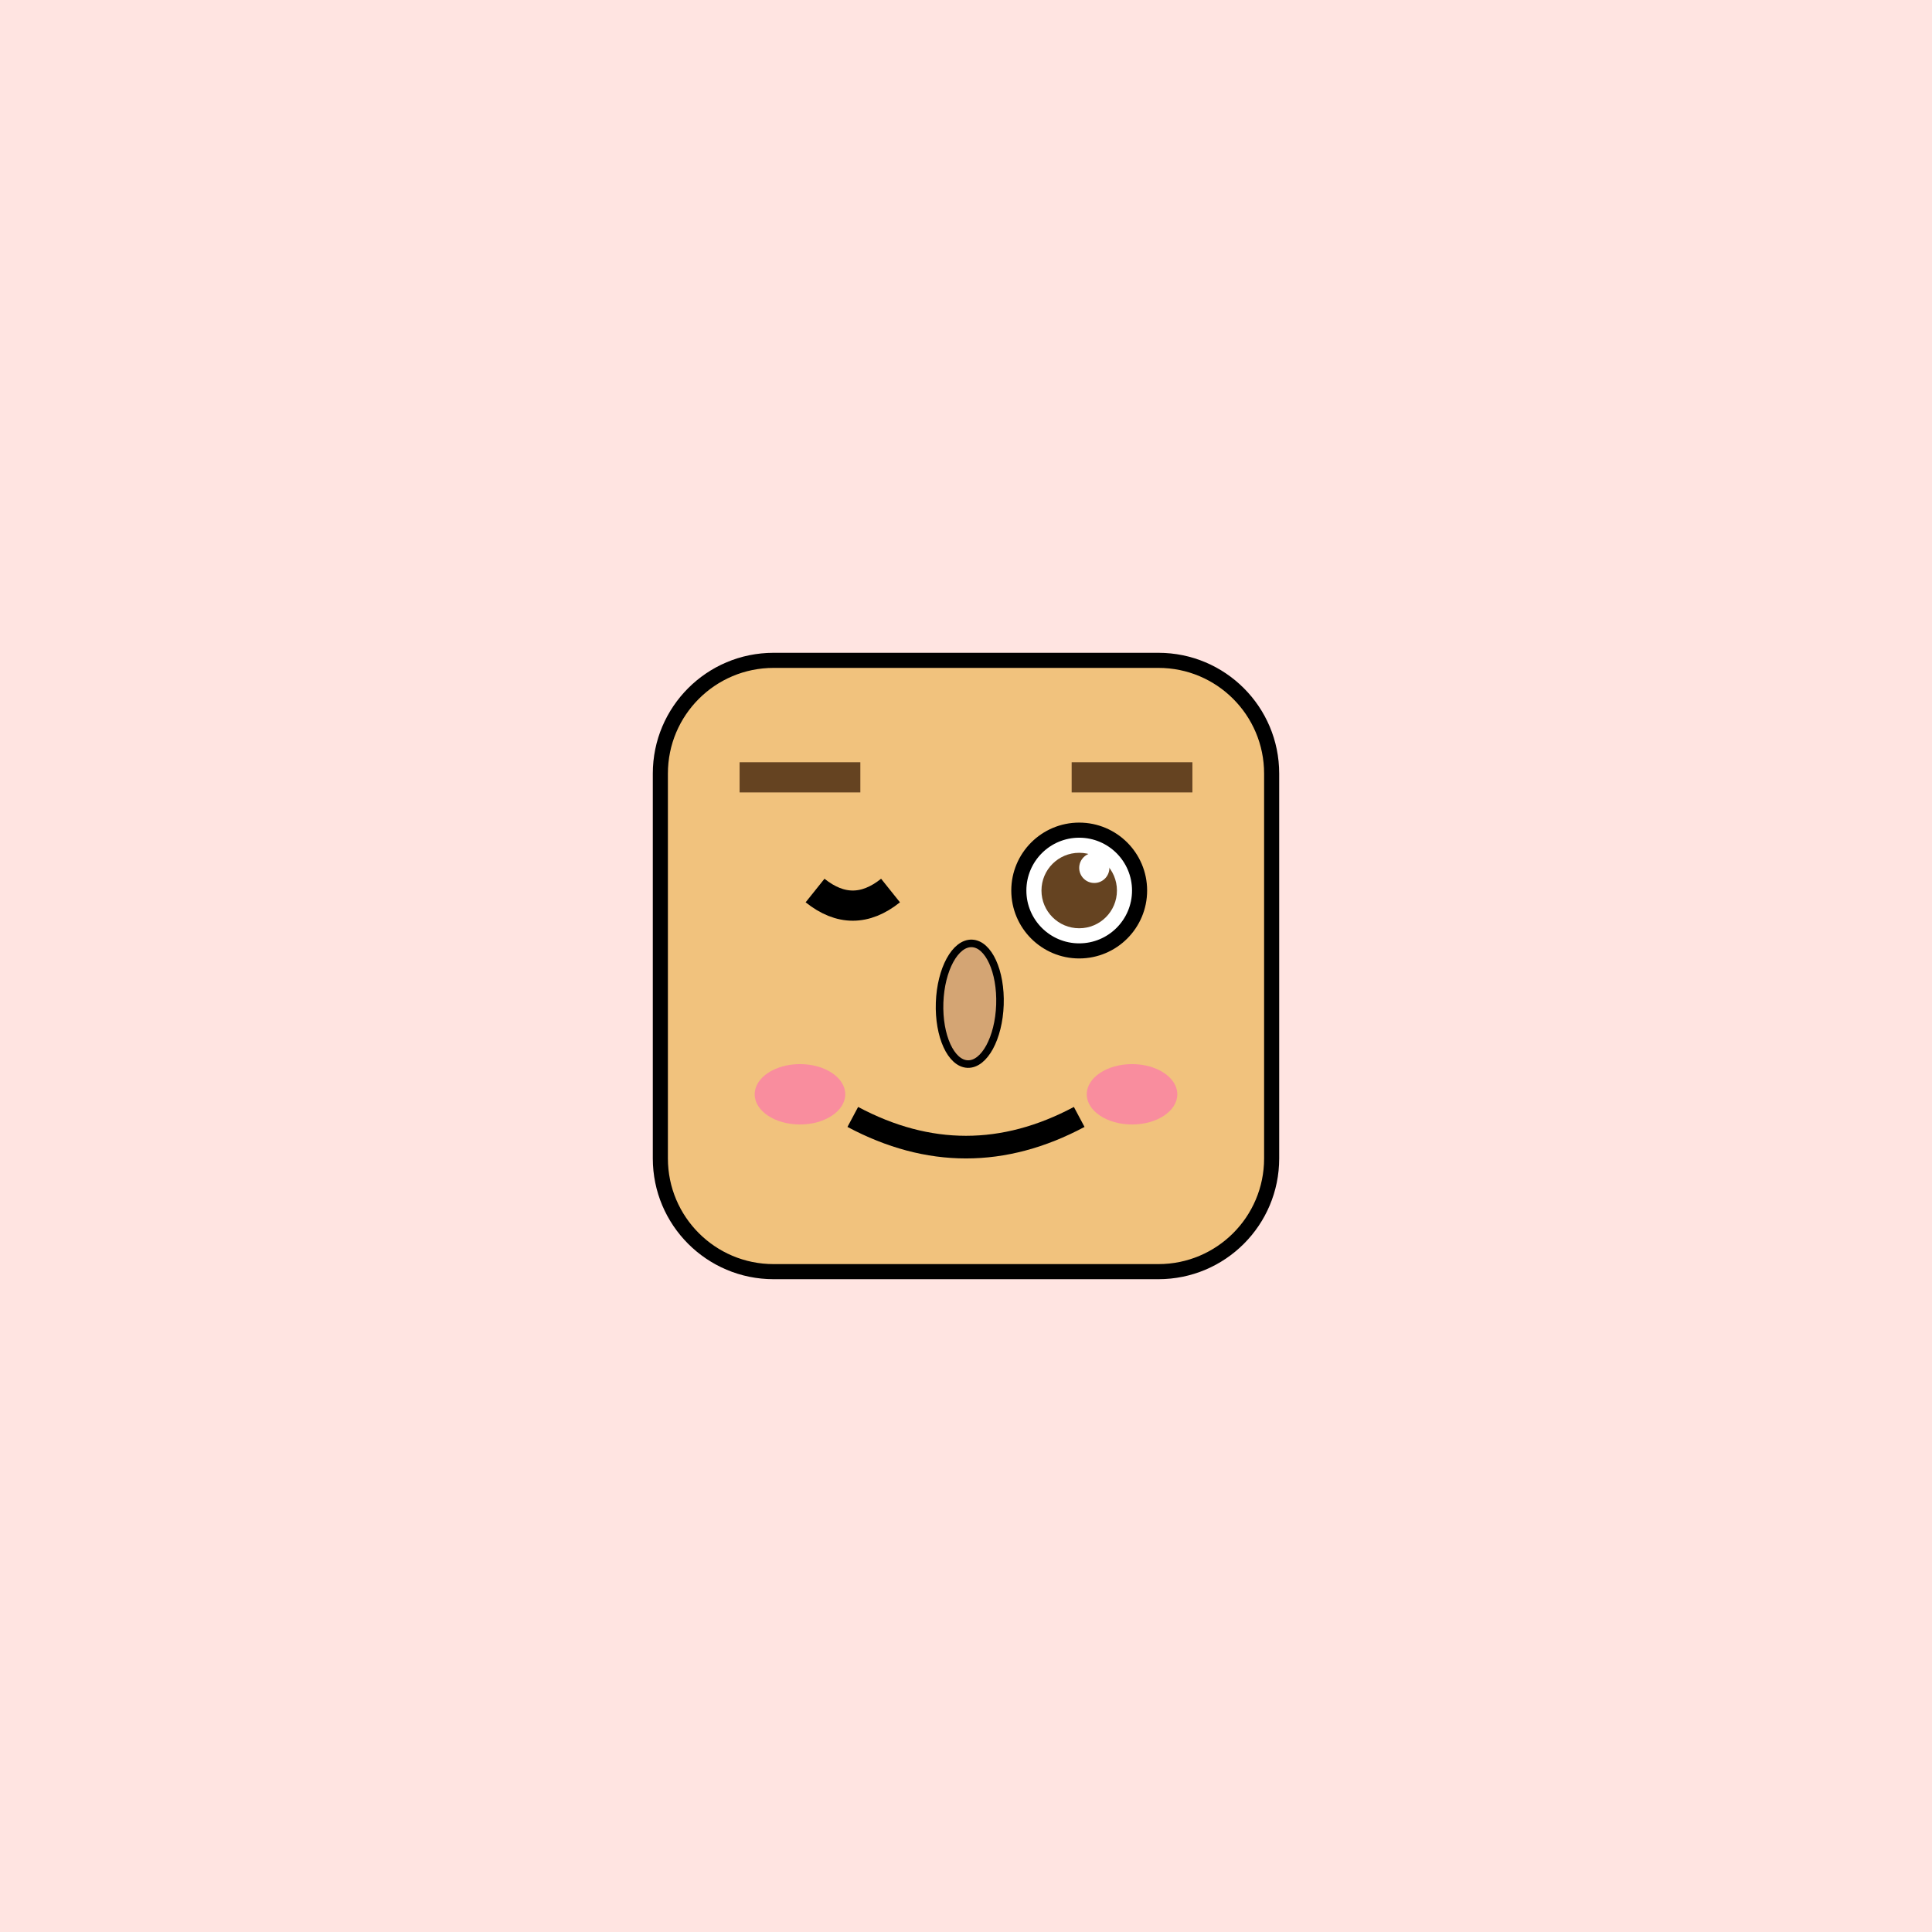
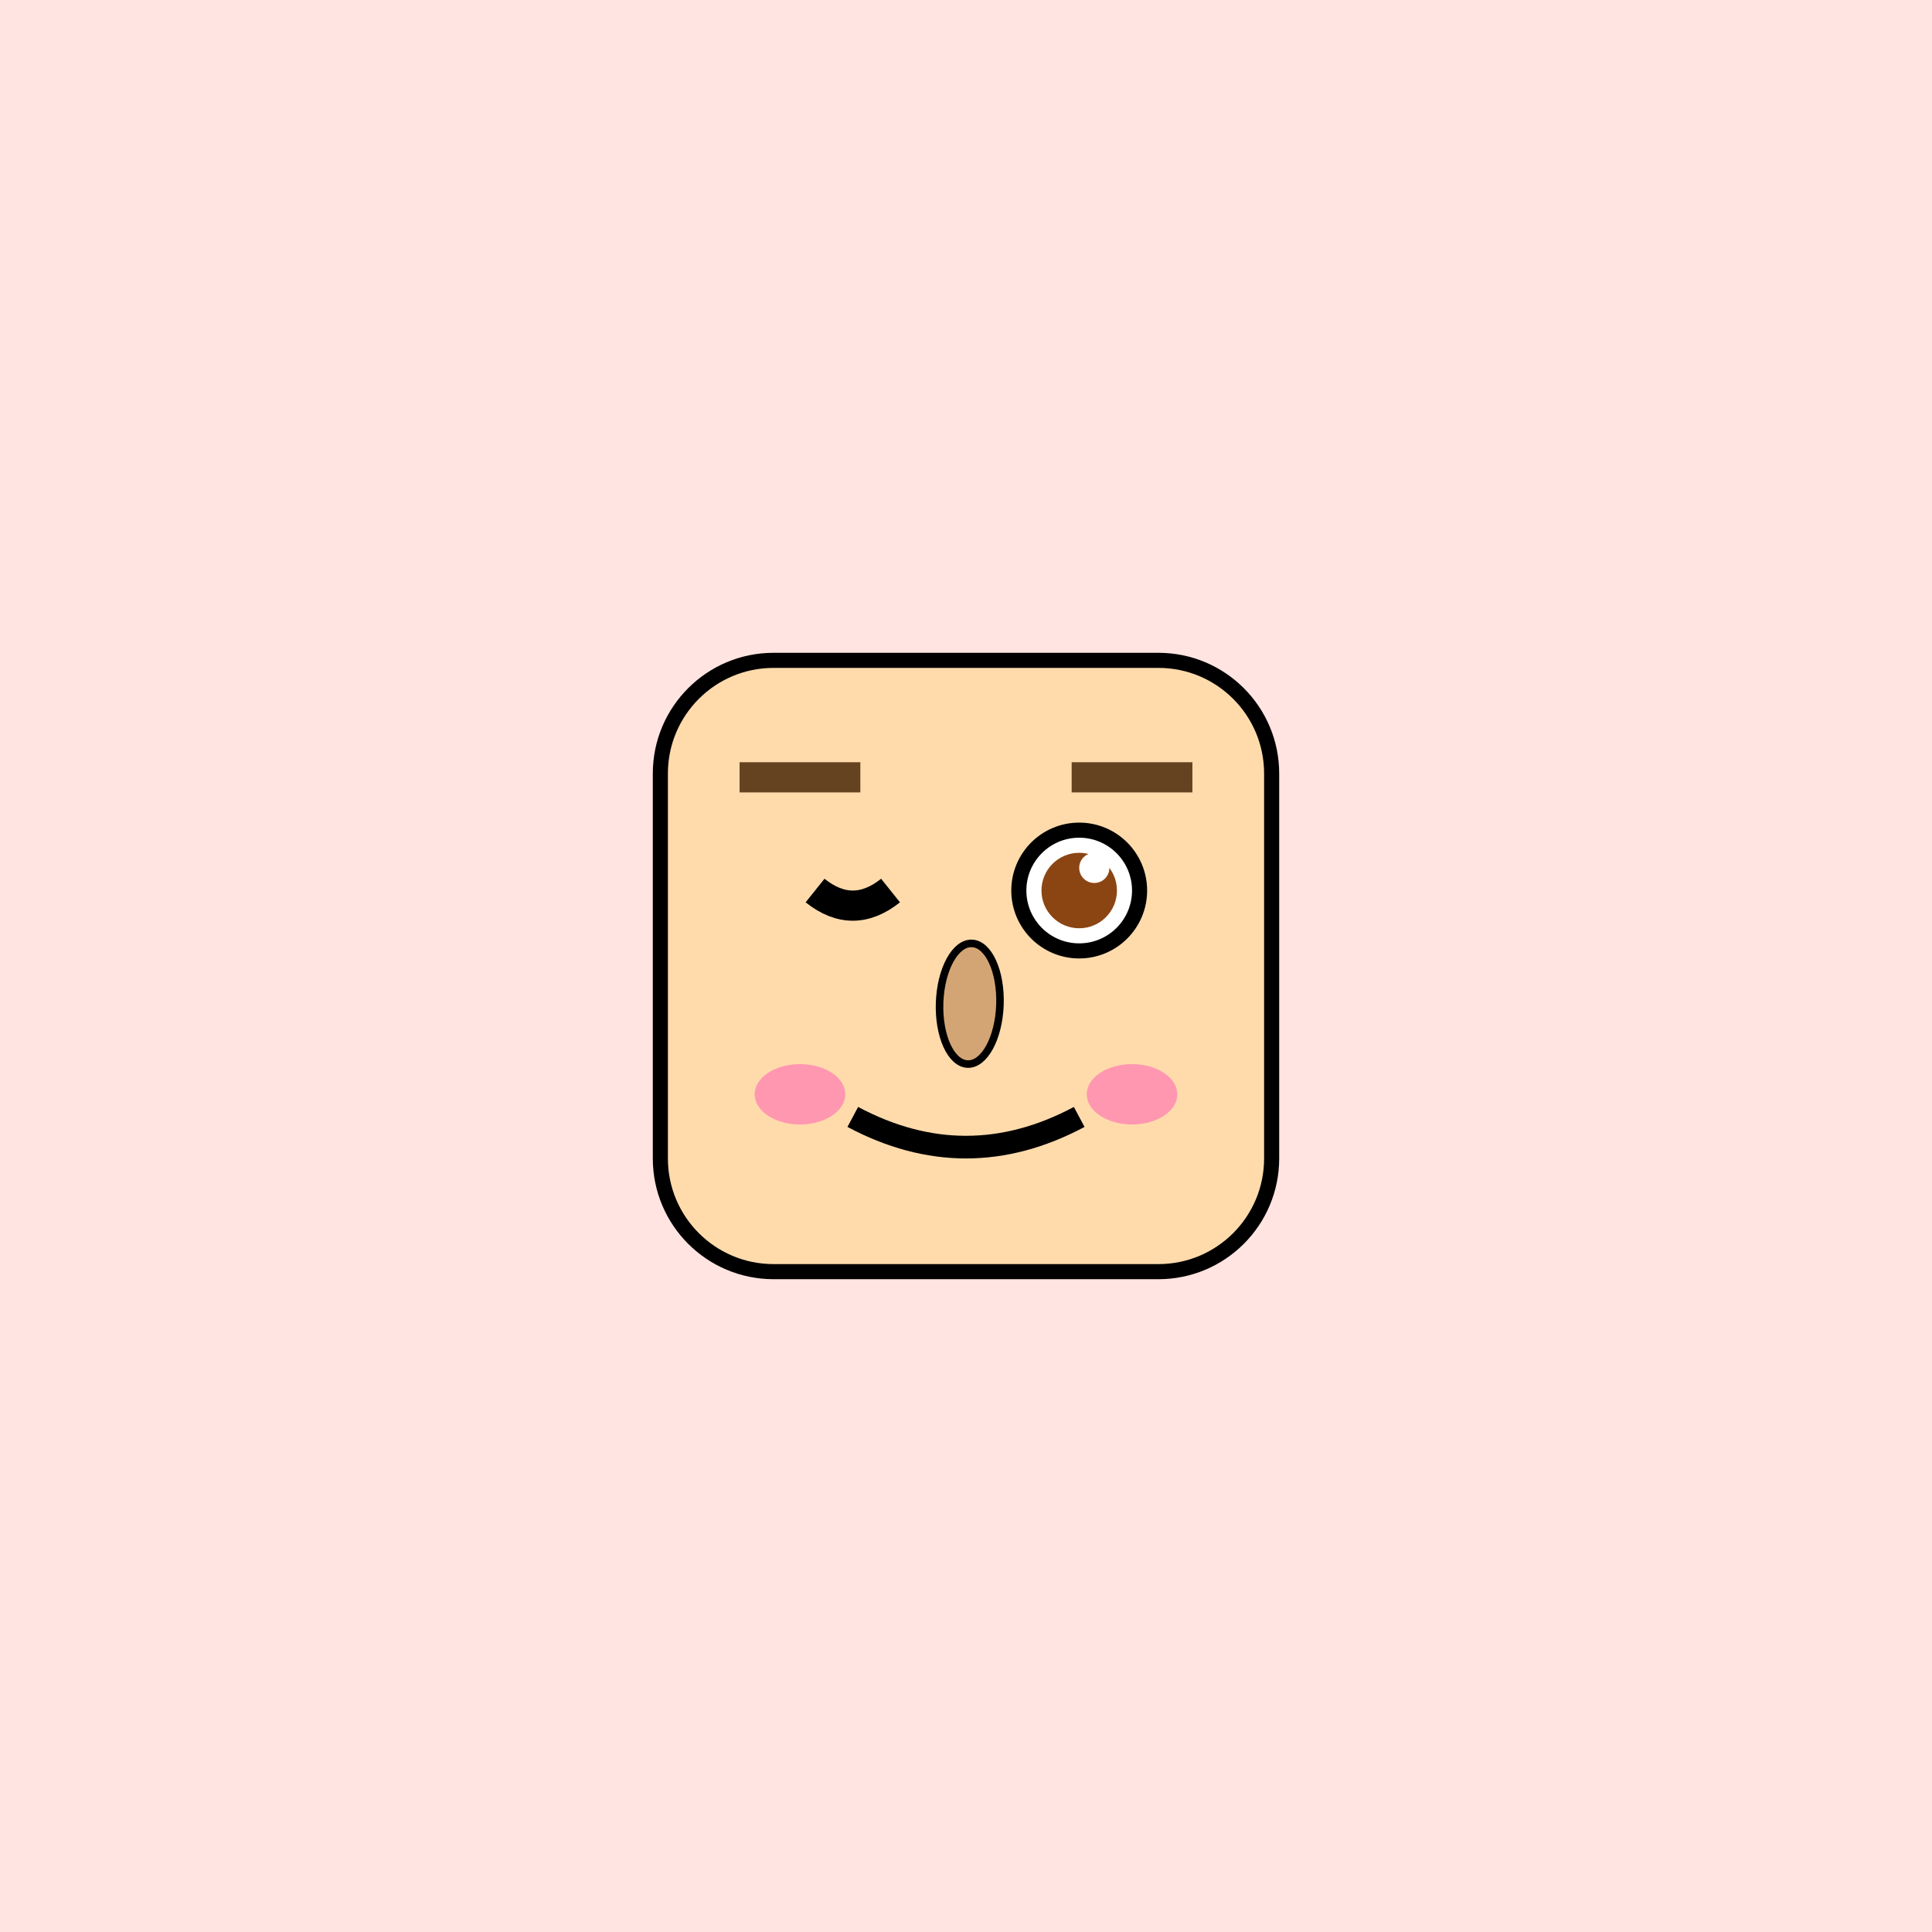
<svg xmlns="http://www.w3.org/2000/svg" width="256" height="256">
  <rect width="100%" height="100%" fill="#FFE4E1" />
-   <rect x="87.5" y="87.5" width="81" height="81" rx="15" ry="15" fill="#F1C27D" stroke="#000" stroke-width="2" />
+   <rect x="87.5" y="87.5" width="81" height="81" rx="15" ry="15" fill="#FFDBAC" stroke="#000" stroke-width="2" />
  <path d="M 108 118 Q 113 122 118 118" stroke="#000" stroke-width="4" fill="none" />
  <circle cx="143" cy="118" r="8" fill="white" stroke="#000" stroke-width="2" />
-   <circle cx="143" cy="118" r="5" fill="#654321" />
+   <circle cx="143" cy="118" r="5" fill="#8B4513" />
  <circle cx="145" cy="115" r="2" fill="white" />
  <line x1="98" y1="103" x2="114" y2="103" stroke="#654321" stroke-width="4" />
  <line x1="142" y1="103" x2="158" y2="103" stroke="#654321" stroke-width="4" />
  <ellipse cx="128.5" cy="133" rx="4" ry="8" fill="#D4A574" stroke="#000" stroke-width="1" transform="rotate(2 128.5 133)" />
  <ellipse cx="106" cy="145" rx="6" ry="4" fill="#FF69B4" fill-opacity="0.6" />
  <ellipse cx="150" cy="145" rx="6" ry="4" fill="#FF69B4" fill-opacity="0.6" />
  <path d="M 113 148 Q 128 156 143 148" stroke="#000" stroke-width="3" fill="none" />
</svg>
